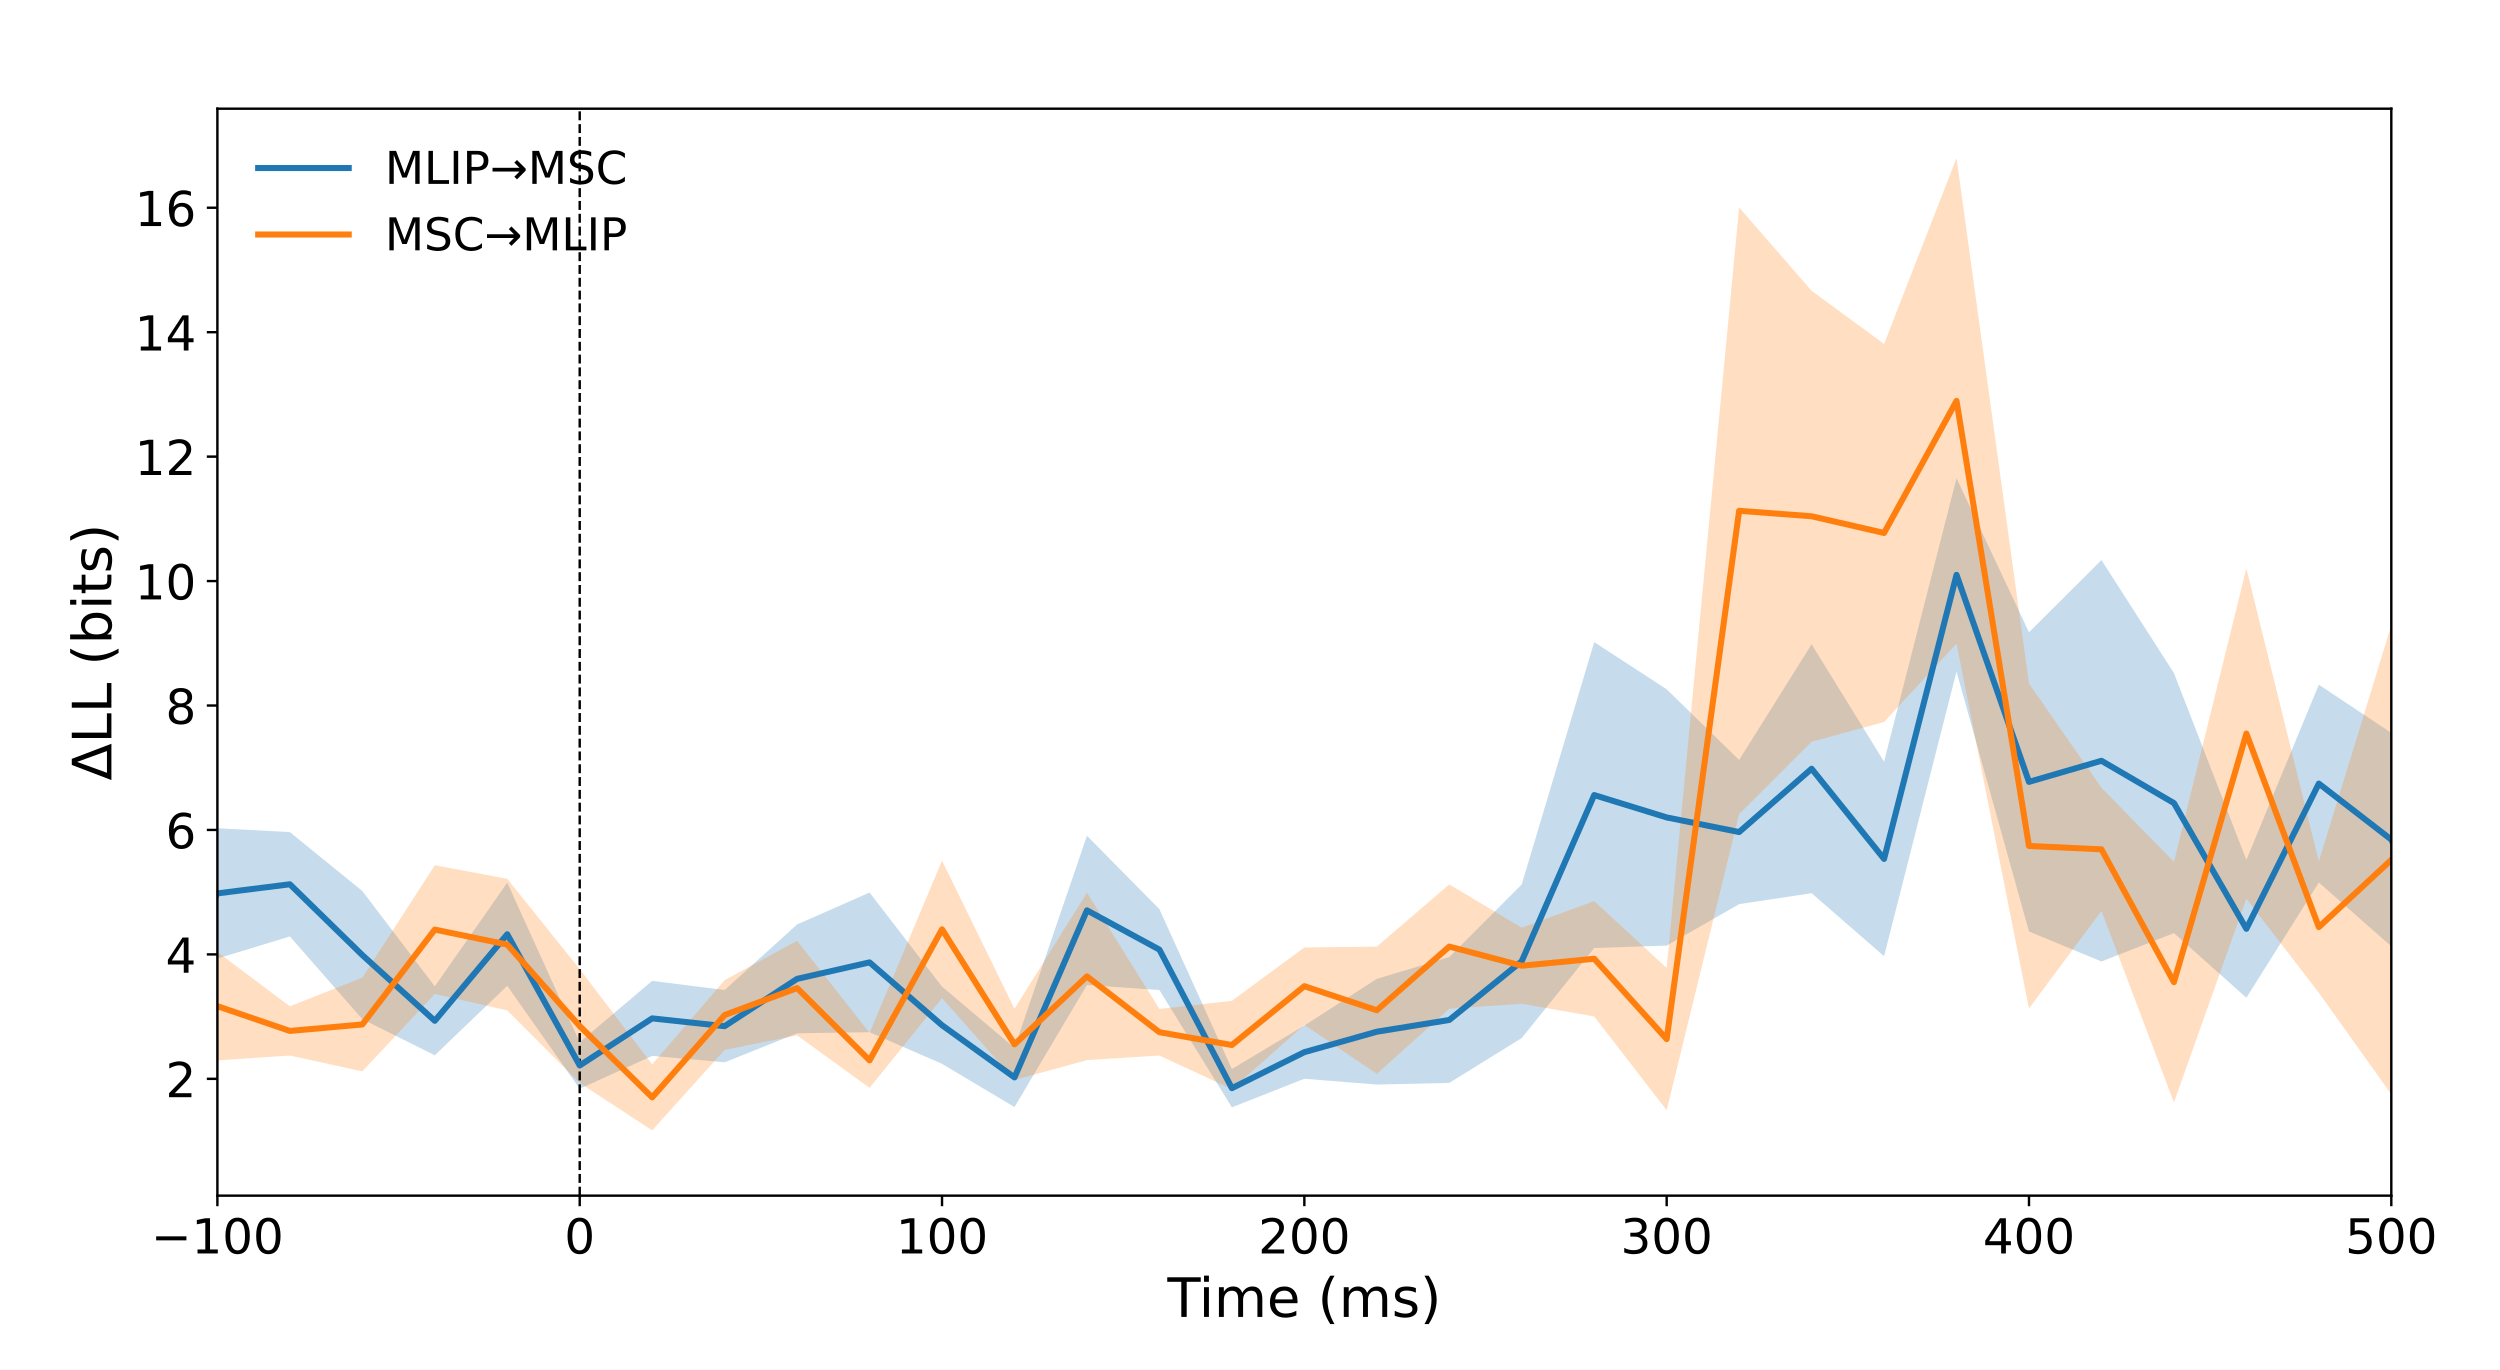
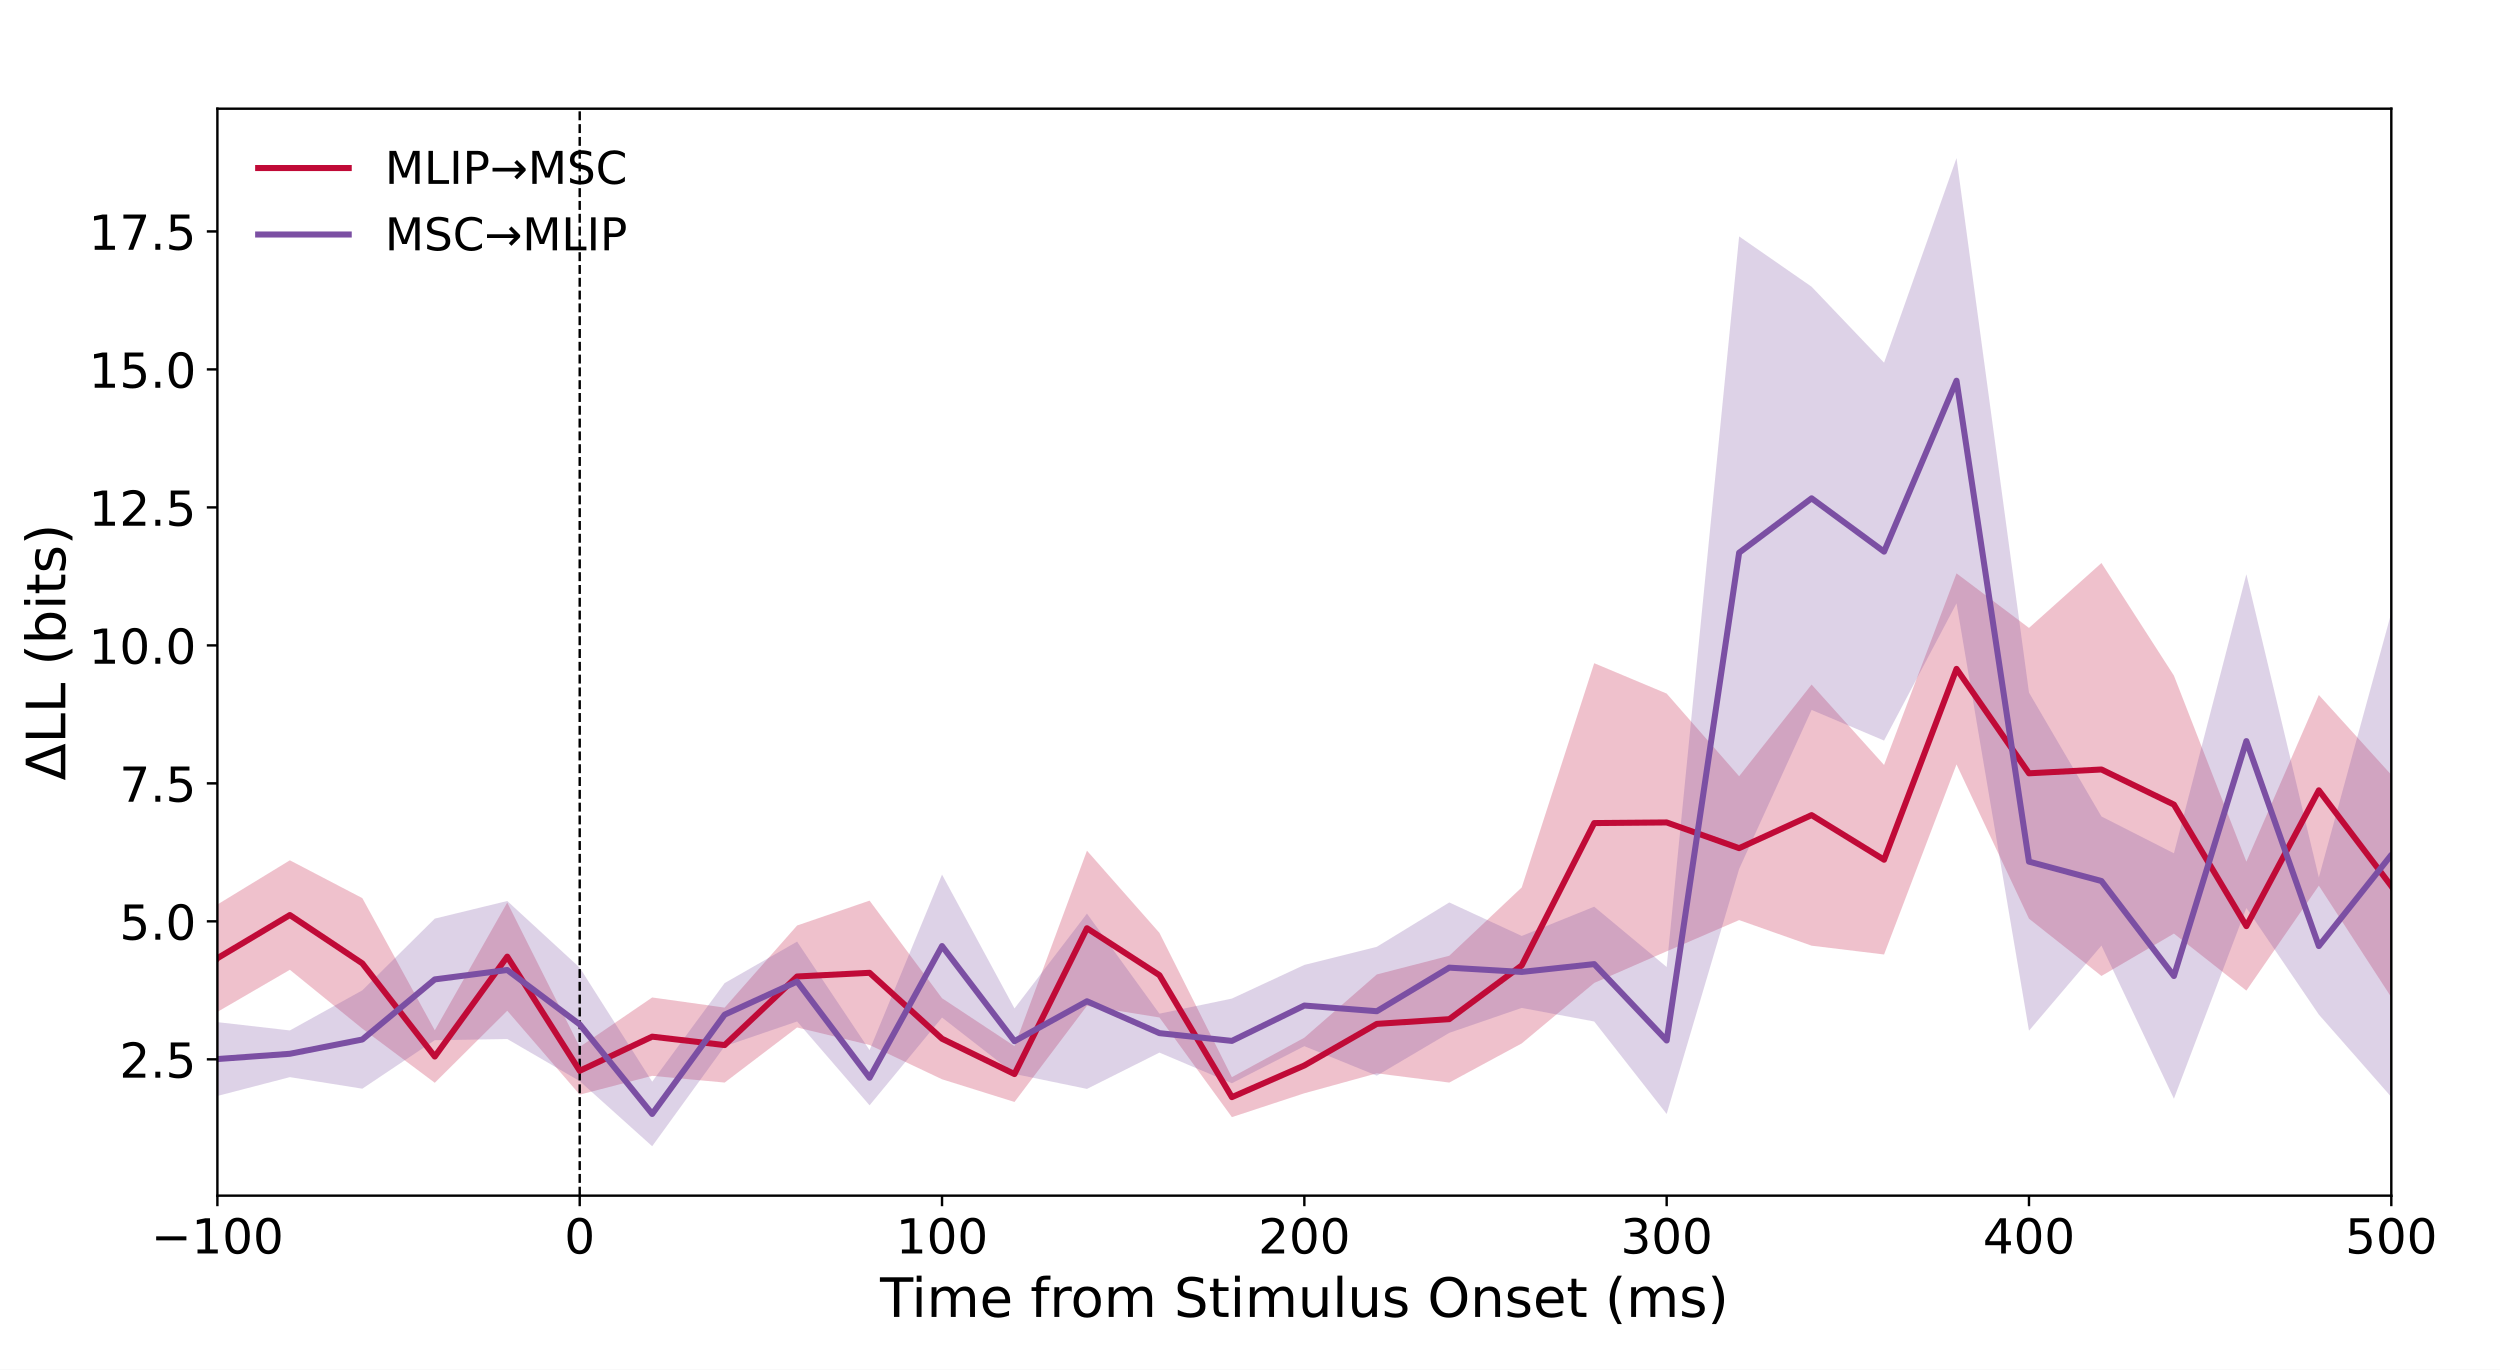
<svg xmlns="http://www.w3.org/2000/svg" xmlns:xlink="http://www.w3.org/1999/xlink" width="828pt" height="453.6pt" viewBox="0 0 828 453.6" version="1.1">
  <defs>
    <style type="text/css">*{stroke-linejoin: round; stroke-linecap: butt}</style>
  </defs>
  <g id="figure_1">
    <g id="patch_1">
      <path d="M 0 453.6  L 828 453.6  L 828 0  L 0 0  z " style="fill: #ffffff" />
    </g>
    <g id="axes_1">
      <g id="patch_2">
        <path d="M 72 396  L 792 396  L 792 36  L 72 36  z " style="fill: #ffffff" />
      </g>
      <g id="PolyCollection_1">
-         <path d="M -0 338.753  L -0 364.871  L 24 336.899  L 48 357.85  L 72 317.465  L 96 310.15  L 120 337.535  L 144 349.515  L 168 326.507  L 192 360.598  L 216 349.714  L 240 351.837  L 264 342.221  L 288 341.876  L 312 352.35  L 336 366.663  L 360 326.225  L 384 327.921  L 408 366.753  L 432 357.284  L 456 359.21  L 480 358.66  L 504 343.79  L 528 313.976  L 552 313.179  L 576 299.45  L 600 295.826  L 624 316.691  L 648 222.421  L 672 308.51  L 696 318.442  L 720 309.039  L 744 330.455  L 768 292.286  L 792 313.425  L 816 349.705  L 840 328.029  L 864 341.878  L 888 341.437  L 912 330.828  L 936 342.07  L 960 343.185  L 984 348.05  L 1008 340.069  L 1032 313.315  L 1056 349.254  L 1080 329.106  L 1104 338.322  L 1128 334.987  L 1128 255.754  L 1128 255.754  L 1104 316.465  L 1080 292.379  L 1056 329.131  L 1032 246.779  L 1008 280.798  L 984 284.413  L 960 322.154  L 936 307.933  L 912 246.724  L 888 305.975  L 864 293.681  L 840 284.454  L 816 304.734  L 792 242.732  L 768 226.771  L 744 284.789  L 720 222.906  L 696 185.49  L 672 209.403  L 648 158.36  L 624 252.256  L 600 213.385  L 576 251.7  L 552 228.289  L 528 212.677  L 504 292.921  L 480 316.979  L 456 324.196  L 432 339.663  L 408 354.054  L 384 301.126  L 360 276.792  L 336 347.021  L 312 326.773  L 288 295.609  L 264 306.171  L 240 327.905  L 216 324.858  L 192 345.184  L 168 292.335  L 144 326.678  L 120 295.095  L 96 275.596  L 72 274.313  L 48 321.397  L 24 302.042  L -0 338.753  z " clip-path="url(#p267eab03b2)" style="fill: #1f77b4; fill-opacity: 0.25" />
+         <path d="M -0 345.677  L -0 371.74  L 24 349.843  L 48 366.934  L 72 335.143  L 96 321.193  L 120 340.679  L 144 358.616  L 168 334.757  L 192 362.553  L 216 356.318  L 240 358.548  L 264 340.298  L 288 346.1  L 312 357.455  L 336 364.973  L 360 333.125  L 384 336.988  L 408 369.994  L 432 362.09  L 456 355.49  L 480 358.548  L 504 345.576  L 528 325.55  L 552 315.069  L 576 304.733  L 600 313.212  L 624 316.129  L 648 253.173  L 672 304.265  L 696 323.243  L 720 309.202  L 744 328.098  L 768 293.33  L 792 330.295  L 816 352.819  L 840 344.447  L 864 350.627  L 888 352.584  L 912 333.228  L 936 354.77  L 960 351.513  L 984 344.639  L 1008 355.341  L 1032 308.567  L 1056 357.742  L 1080 319.636  L 1104 345.508  L 1128 328.987  L 1128 252.846  L 1128 252.846  L 1104 322.612  L 1080 293.662  L 1056 341.186  L 1032 246.801  L 1008 295.326  L 984 282.269  L 960 330.514  L 936 328.378  L 912 247.473  L 888 316.993  L 864 300.049  L 840 306.439  L 816 306.427  L 792 256.628  L 768 230.18  L 744 285.374  L 720 223.764  L 696 186.467  L 672 207.972  L 648 189.898  L 624 253.359  L 600 226.72  L 576 257.092  L 552 229.715  L 528 219.653  L 504 293.913  L 480 316.54  L 456 322.731  L 432 343.677  L 408 356.749  L 384 308.951  L 360 281.747  L 336 346.482  L 312 330.614  L 288 298.287  L 264 306.524  L 240 333.719  L 216 330.36  L 192 346.734  L 168 298.925  L 144 341.234  L 120 297.46  L 96 284.93  L 72 299.578  L 48 329.945  L 24 317.559  L -0 345.677  z " clip-path="url(#p9c05cf7bef)" style="fill: #c00a37; fill-opacity: 0.25" />
      </g>
      <g id="PolyCollection_2">
-         <path d="M -0 273.271  L -0 338.125  L 24 333.634  L 48 379.636  L 72 351.189  L 96 349.598  L 120 354.825  L 144 329.19  L 168 334.639  L 192 358.678  L 216 374.376  L 240 347.722  L 264 342.907  L 288 360.303  L 312 330.56  L 336 357.692  L 360 351.108  L 384 349.581  L 408 360.745  L 432 339.452  L 456 355.668  L 480 334.096  L 504 332.452  L 528 336.647  L 552 367.713  L 576 269.617  L 600 245.671  L 624 239.116  L 648 213.203  L 672 333.989  L 696 301.685  L 720 365.123  L 744 297.655  L 768 328.804  L 792 362.444  L 816 356.053  L 840 350.029  L 864 363.245  L 888 339.852  L 912 356.794  L 936 365.584  L 960 351.38  L 984 338.236  L 1008 311.277  L 1032 333.052  L 1056 367.178  L 1080 344.295  L 1104 339.905  L 1128 365.862  L 1128 354.161  L 1128 354.161  L 1104 301.135  L 1080 315.78  L 1056 352.545  L 1032 293.575  L 1008 185.6  L 984 300.155  L 960 273.629  L 936 325.576  L 912 329.318  L 888 286.626  L 864 309.487  L 840 337.498  L 816 321.997  L 792 207.116  L 768 285.296  L 744 188.283  L 720 285.441  L 696 260.914  L 672 226.377  L 648 52.364  L 624 113.923  L 600 96.309  L 576 68.728  L 552 320.585  L 528 298.426  L 504 307.246  L 480 292.92  L 456 313.52  L 432 313.803  L 408 331.469  L 384 334.171  L 360 295.655  L 336 334.117  L 312 285.034  L 288 342.075  L 264 311.594  L 240 324.616  L 216 352.521  L 192 320.993  L 168 291.063  L 144 286.572  L 120 323.782  L 96 333.295  L 72 315.292  L 48 366.539  L 24 309.645  L -0 273.271  z " clip-path="url(#p267eab03b2)" style="fill: #ff7f0e; fill-opacity: 0.25" />
+         <path d="M -0 278.88  L -0 346.878  L 24 344.7  L 48 377.058  L 72 362.982  L 96 356.748  L 120 360.577  L 144 344.512  L 168 344.115  L 192 358.066  L 216 379.636  L 240 346.508  L 264 338.315  L 288 366.086  L 312 337.006  L 336 355.688  L 360 360.649  L 384 348.624  L 408 358.77  L 432 346.492  L 456 356.255  L 480 342.079  L 504 333.821  L 528 338.322  L 552 368.953  L 576 287.809  L 600 235.125  L 624 245.278  L 648 199.827  L 672 341.369  L 696 313.172  L 720 363.889  L 744 300.716  L 768 336.035  L 792 363.323  L 816 352.459  L 840 354.158  L 864 365.608  L 888 353.302  L 912 358.353  L 936 362.327  L 960 362.413  L 984 335.975  L 1008 327.969  L 1032 333.436  L 1056 372.31  L 1080 352.869  L 1104 337.489  L 1128 363.156  L 1128 354.372  L 1128 354.372  L 1104 301.376  L 1080 323.469  L 1056 360.757  L 1032 295.136  L 1008 196.099  L 984 300.627  L 960 280.873  L 936 323.445  L 912 330.389  L 888 298.775  L 864 309.861  L 840 341.036  L 816 320.901  L 792 202.995  L 768 290.634  L 744 190.192  L 720 282.613  L 696 270.418  L 672 229.378  L 648 52.364  L 624 120.124  L 600 94.96  L 576 78.302  L 552 320.271  L 528 300.296  L 504 309.992  L 480 298.888  L 456 313.58  L 432 319.579  L 408 330.726  L 384 335.729  L 360 302.588  L 336 333.999  L 312 289.663  L 288 347.8  L 264 311.861  L 240 325.595  L 216 358.249  L 192 320.488  L 168 298.409  L 144 304.242  L 120 328  L 96 341.28  L 72 338.531  L 48 365.137  L 24 323.551  L -0 278.88  z " clip-path="url(#p9c05cf7bef)" style="fill: #7b4fa3; fill-opacity: 0.25" />
      </g>
      <g id="matplotlib.axis_1">
        <g id="xtick_1">
          <g id="line2d_1">
            <defs>
-               <path id="mcb57ef1c3c" d="M 0 0  L 0 3.5  " style="stroke: #000000; stroke-width: 0.8" />
-             </defs>
-             <g>
-               <use xlink:href="#mcb57ef1c3c" x="72" y="396" style="stroke: #000000; stroke-width: 0.8" />
+               <path id="m2823e58853" d="M 0 0  L 0 3.5  " style="stroke: #000000; stroke-width: 0.8" />
+             </defs>
+             <g>
+               <use xlink:href="#m2823e58853" x="72" y="396" style="stroke: #000000; stroke-width: 0.8" />
            </g>
          </g>
          <g id="text_1">
            <g transform="translate(50.02625 415.1575) scale(0.16 -0.16)">
              <defs>
                <path id="DejaVuSans-2212" d="M 678 2272  L 4684 2272  L 4684 1741  L 678 1741  L 678 2272  z " transform="scale(0.015625)" />
                <path id="DejaVuSans-31" d="M 794 531  L 1825 531  L 1825 4091  L 703 3866  L 703 4441  L 1819 4666  L 2450 4666  L 2450 531  L 3481 531  L 3481 0  L 794 0  L 794 531  z " transform="scale(0.015625)" />
                <path id="DejaVuSans-30" d="M 2034 4250  Q 1547 4250 1301 3770  Q 1056 3291 1056 2328  Q 1056 1369 1301 889  Q 1547 409 2034 409  Q 2525 409 2770 889  Q 3016 1369 3016 2328  Q 3016 3291 2770 3770  Q 2525 4250 2034 4250  z M 2034 4750  Q 2819 4750 3233 4129  Q 3647 3509 3647 2328  Q 3647 1150 3233 529  Q 2819 -91 2034 -91  Q 1250 -91 836 529  Q 422 1150 422 2328  Q 422 3509 836 4129  Q 1250 4750 2034 4750  z " transform="scale(0.015625)" />
              </defs>
              <use xlink:href="#DejaVuSans-2212" />
              <use xlink:href="#DejaVuSans-31" x="83.789" />
              <use xlink:href="#DejaVuSans-30" x="147.412" />
              <use xlink:href="#DejaVuSans-30" x="211.035" />
            </g>
          </g>
        </g>
        <g id="xtick_2">
          <g id="line2d_2">
            <g>
-               <use xlink:href="#mcb57ef1c3c" x="192" y="396" style="stroke: #000000; stroke-width: 0.8" />
+               <use xlink:href="#m2823e58853" x="192" y="396" style="stroke: #000000; stroke-width: 0.8" />
            </g>
          </g>
          <g id="text_2">
            <g transform="translate(186.91 415.1575) scale(0.16 -0.16)">
              <use xlink:href="#DejaVuSans-30" />
            </g>
          </g>
        </g>
        <g id="xtick_3">
          <g id="line2d_3">
            <g>
-               <use xlink:href="#mcb57ef1c3c" x="312" y="396" style="stroke: #000000; stroke-width: 0.8" />
+               <use xlink:href="#m2823e58853" x="312" y="396" style="stroke: #000000; stroke-width: 0.8" />
            </g>
          </g>
          <g id="text_3">
            <g transform="translate(296.73 415.1575) scale(0.16 -0.16)">
              <use xlink:href="#DejaVuSans-31" />
              <use xlink:href="#DejaVuSans-30" x="63.623" />
              <use xlink:href="#DejaVuSans-30" x="127.246" />
            </g>
          </g>
        </g>
        <g id="xtick_4">
          <g id="line2d_4">
            <g>
-               <use xlink:href="#mcb57ef1c3c" x="432" y="396" style="stroke: #000000; stroke-width: 0.8" />
+               <use xlink:href="#m2823e58853" x="432" y="396" style="stroke: #000000; stroke-width: 0.8" />
            </g>
          </g>
          <g id="text_4">
            <g transform="translate(416.73 415.1575) scale(0.16 -0.16)">
              <defs>
                <path id="DejaVuSans-32" d="M 1228 531  L 3431 531  L 3431 0  L 469 0  L 469 531  Q 828 903 1448 1529  Q 2069 2156 2228 2338  Q 2531 2678 2651 2914  Q 2772 3150 2772 3378  Q 2772 3750 2511 3984  Q 2250 4219 1831 4219  Q 1534 4219 1204 4116  Q 875 4013 500 3803  L 500 4441  Q 881 4594 1212 4672  Q 1544 4750 1819 4750  Q 2544 4750 2975 4387  Q 3406 4025 3406 3419  Q 3406 3131 3298 2873  Q 3191 2616 2906 2266  Q 2828 2175 2409 1742  Q 1991 1309 1228 531  z " transform="scale(0.015625)" />
              </defs>
              <use xlink:href="#DejaVuSans-32" />
              <use xlink:href="#DejaVuSans-30" x="63.623" />
              <use xlink:href="#DejaVuSans-30" x="127.246" />
            </g>
          </g>
        </g>
        <g id="xtick_5">
          <g id="line2d_5">
            <g>
-               <use xlink:href="#mcb57ef1c3c" x="552" y="396" style="stroke: #000000; stroke-width: 0.8" />
+               <use xlink:href="#m2823e58853" x="552" y="396" style="stroke: #000000; stroke-width: 0.8" />
            </g>
          </g>
          <g id="text_5">
            <g transform="translate(536.73 415.1575) scale(0.16 -0.16)">
              <defs>
                <path id="DejaVuSans-33" d="M 2597 2516  Q 3050 2419 3304 2112  Q 3559 1806 3559 1356  Q 3559 666 3084 287  Q 2609 -91 1734 -91  Q 1441 -91 1130 -33  Q 819 25 488 141  L 488 750  Q 750 597 1062 519  Q 1375 441 1716 441  Q 2309 441 2620 675  Q 2931 909 2931 1356  Q 2931 1769 2642 2001  Q 2353 2234 1838 2234  L 1294 2234  L 1294 2753  L 1863 2753  Q 2328 2753 2575 2939  Q 2822 3125 2822 3475  Q 2822 3834 2567 4026  Q 2313 4219 1838 4219  Q 1578 4219 1281 4162  Q 984 4106 628 3988  L 628 4550  Q 988 4650 1302 4700  Q 1616 4750 1894 4750  Q 2613 4750 3031 4423  Q 3450 4097 3450 3541  Q 3450 3153 3228 2886  Q 3006 2619 2597 2516  z " transform="scale(0.015625)" />
              </defs>
              <use xlink:href="#DejaVuSans-33" />
              <use xlink:href="#DejaVuSans-30" x="63.623" />
              <use xlink:href="#DejaVuSans-30" x="127.246" />
            </g>
          </g>
        </g>
        <g id="xtick_6">
          <g id="line2d_6">
            <g>
-               <use xlink:href="#mcb57ef1c3c" x="672" y="396" style="stroke: #000000; stroke-width: 0.8" />
+               <use xlink:href="#m2823e58853" x="672" y="396" style="stroke: #000000; stroke-width: 0.8" />
            </g>
          </g>
          <g id="text_6">
            <g transform="translate(656.73 415.1575) scale(0.16 -0.16)">
              <defs>
                <path id="DejaVuSans-34" d="M 2419 4116  L 825 1625  L 2419 1625  L 2419 4116  z M 2253 4666  L 3047 4666  L 3047 1625  L 3713 1625  L 3713 1100  L 3047 1100  L 3047 0  L 2419 0  L 2419 1100  L 313 1100  L 313 1709  L 2253 4666  z " transform="scale(0.015625)" />
              </defs>
              <use xlink:href="#DejaVuSans-34" />
              <use xlink:href="#DejaVuSans-30" x="63.623" />
              <use xlink:href="#DejaVuSans-30" x="127.246" />
            </g>
          </g>
        </g>
        <g id="xtick_7">
          <g id="line2d_7">
            <g>
-               <use xlink:href="#mcb57ef1c3c" x="792" y="396" style="stroke: #000000; stroke-width: 0.8" />
+               <use xlink:href="#m2823e58853" x="792" y="396" style="stroke: #000000; stroke-width: 0.8" />
            </g>
          </g>
          <g id="text_7">
            <g transform="translate(776.73 415.1575) scale(0.16 -0.16)">
              <defs>
                <path id="DejaVuSans-35" d="M 691 4666  L 3169 4666  L 3169 4134  L 1269 4134  L 1269 2991  Q 1406 3038 1543 3061  Q 1681 3084 1819 3084  Q 2600 3084 3056 2656  Q 3513 2228 3513 1497  Q 3513 744 3044 326  Q 2575 -91 1722 -91  Q 1428 -91 1123 -41  Q 819 9 494 109  L 494 744  Q 775 591 1075 516  Q 1375 441 1709 441  Q 2250 441 2565 725  Q 2881 1009 2881 1497  Q 2881 1984 2565 2268  Q 2250 2553 1709 2553  Q 1456 2553 1204 2497  Q 953 2441 691 2322  L 691 4666  z " transform="scale(0.015625)" />
              </defs>
              <use xlink:href="#DejaVuSans-35" />
              <use xlink:href="#DejaVuSans-30" x="63.623" />
              <use xlink:href="#DejaVuSans-30" x="127.246" />
            </g>
          </g>
        </g>
        <g id="text_8">
-           <g transform="translate(386.6414 436.1622) scale(0.18 -0.18)">
+           <g transform="translate(291.4734 436.1622) scale(0.18 -0.18)">
            <defs>
              <path id="DejaVuSans-54" d="M -19 4666  L 3928 4666  L 3928 4134  L 2272 4134  L 2272 0  L 1638 0  L 1638 4134  L -19 4134  L -19 4666  z " transform="scale(0.015625)" />
              <path id="DejaVuSans-69" d="M 603 3500  L 1178 3500  L 1178 0  L 603 0  L 603 3500  z M 603 4863  L 1178 4863  L 1178 4134  L 603 4134  L 603 4863  z " transform="scale(0.015625)" />
              <path id="DejaVuSans-6d" d="M 3328 2828  Q 3544 3216 3844 3400  Q 4144 3584 4550 3584  Q 5097 3584 5394 3201  Q 5691 2819 5691 2113  L 5691 0  L 5113 0  L 5113 2094  Q 5113 2597 4934 2840  Q 4756 3084 4391 3084  Q 3944 3084 3684 2787  Q 3425 2491 3425 1978  L 3425 0  L 2847 0  L 2847 2094  Q 2847 2600 2669 2842  Q 2491 3084 2119 3084  Q 1678 3084 1418 2786  Q 1159 2488 1159 1978  L 1159 0  L 581 0  L 581 3500  L 1159 3500  L 1159 2956  Q 1356 3278 1631 3431  Q 1906 3584 2284 3584  Q 2666 3584 2933 3390  Q 3200 3197 3328 2828  z " transform="scale(0.015625)" />
              <path id="DejaVuSans-65" d="M 3597 1894  L 3597 1613  L 953 1613  Q 991 1019 1311 708  Q 1631 397 2203 397  Q 2534 397 2845 478  Q 3156 559 3463 722  L 3463 178  Q 3153 47 2828 -22  Q 2503 -91 2169 -91  Q 1331 -91 842 396  Q 353 884 353 1716  Q 353 2575 817 3079  Q 1281 3584 2069 3584  Q 2775 3584 3186 3129  Q 3597 2675 3597 1894  z M 3022 2063  Q 3016 2534 2758 2815  Q 2500 3097 2075 3097  Q 1594 3097 1305 2825  Q 1016 2553 972 2059  L 3022 2063  z " transform="scale(0.015625)" />
              <path id="DejaVuSans-20" transform="scale(0.015625)" />
+               <path id="DejaVuSans-66" d="M 2375 4863  L 2375 4384  L 1825 4384  Q 1516 4384 1395 4259  Q 1275 4134 1275 3809  L 1275 3500  L 2222 3500  L 2222 3053  L 1275 3053  L 1275 0  L 697 0  L 697 3053  L 147 3053  L 147 3500  L 697 3500  L 697 3744  Q 697 4328 969 4595  Q 1241 4863 1831 4863  L 2375 4863  z " transform="scale(0.015625)" />
+               <path id="DejaVuSans-72" d="M 2631 2963  Q 2534 3019 2420 3045  Q 2306 3072 2169 3072  Q 1681 3072 1420 2755  Q 1159 2438 1159 1844  L 1159 0  L 581 0  L 581 3500  L 1159 3500  L 1159 2956  Q 1341 3275 1631 3429  Q 1922 3584 2338 3584  Q 2397 3584 2469 3576  Q 2541 3569 2628 3553  L 2631 2963  z " transform="scale(0.015625)" />
+               <path id="DejaVuSans-6f" d="M 1959 3097  Q 1497 3097 1228 2736  Q 959 2375 959 1747  Q 959 1119 1226 758  Q 1494 397 1959 397  Q 2419 397 2687 759  Q 2956 1122 2956 1747  Q 2956 2369 2687 2733  Q 2419 3097 1959 3097  z M 1959 3584  Q 2709 3584 3137 3096  Q 3566 2609 3566 1747  Q 3566 888 3137 398  Q 2709 -91 1959 -91  Q 1206 -91 779 398  Q 353 888 353 1747  Q 353 2609 779 3096  Q 1206 3584 1959 3584  z " transform="scale(0.015625)" />
+               <path id="DejaVuSans-53" d="M 3425 4513  L 3425 3897  Q 3066 4069 2747 4153  Q 2428 4238 2131 4238  Q 1616 4238 1336 4038  Q 1056 3838 1056 3469  Q 1056 3159 1242 3001  Q 1428 2844 1947 2747  L 2328 2669  Q 3034 2534 3370 2195  Q 3706 1856 3706 1288  Q 3706 609 3251 259  Q 2797 -91 1919 -91  Q 1588 -91 1214 -16  Q 841 59 441 206  L 441 856  Q 825 641 1194 531  Q 1563 422 1919 422  Q 2459 422 2753 634  Q 3047 847 3047 1241  Q 3047 1584 2836 1778  Q 2625 1972 2144 2069  L 1759 2144  Q 1053 2284 737 2584  Q 422 2884 422 3419  Q 422 4038 858 4394  Q 1294 4750 2059 4750  Q 2388 4750 2728 4690  Q 3069 4631 3425 4513  z " transform="scale(0.015625)" />
+               <path id="DejaVuSans-74" d="M 1172 4494  L 1172 3500  L 2356 3500  L 2356 3053  L 1172 3053  L 1172 1153  Q 1172 725 1289 603  Q 1406 481 1766 481  L 2356 481  L 2356 0  L 1766 0  Q 1100 0 847 248  Q 594 497 594 1153  L 594 3053  L 172 3053  L 172 3500  L 594 3500  L 594 4494  L 1172 4494  z " transform="scale(0.015625)" />
+               <path id="DejaVuSans-75" d="M 544 1381  L 544 3500  L 1119 3500  L 1119 1403  Q 1119 906 1312 657  Q 1506 409 1894 409  Q 2359 409 2629 706  Q 2900 1003 2900 1516  L 2900 3500  L 3475 3500  L 3475 0  L 2900 0  L 2900 538  Q 2691 219 2414 64  Q 2138 -91 1772 -91  Q 1169 -91 856 284  Q 544 659 544 1381  z M 1991 3584  L 1991 3584  z " transform="scale(0.015625)" />
+               <path id="DejaVuSans-6c" d="M 603 4863  L 1178 4863  L 1178 0  L 603 0  L 603 4863  z " transform="scale(0.015625)" />
+               <path id="DejaVuSans-73" d="M 2834 3397  L 2834 2853  Q 2591 2978 2328 3040  Q 2066 3103 1784 3103  Q 1356 3103 1142 2972  Q 928 2841 928 2578  Q 928 2378 1081 2264  Q 1234 2150 1697 2047  L 1894 2003  Q 2506 1872 2764 1633  Q 3022 1394 3022 966  Q 3022 478 2636 193  Q 2250 -91 1575 -91  Q 1294 -91 989 -36  Q 684 19 347 128  L 347 722  Q 666 556 975 473  Q 1284 391 1588 391  Q 1994 391 2212 530  Q 2431 669 2431 922  Q 2431 1156 2273 1281  Q 2116 1406 1581 1522  L 1381 1569  Q 847 1681 609 1914  Q 372 2147 372 2553  Q 372 3047 722 3315  Q 1072 3584 1716 3584  Q 2034 3584 2315 3537  Q 2597 3491 2834 3397  z " transform="scale(0.015625)" />
+               <path id="DejaVuSans-4f" d="M 2522 4238  Q 1834 4238 1429 3725  Q 1025 3213 1025 2328  Q 1025 1447 1429 934  Q 1834 422 2522 422  Q 3209 422 3611 934  Q 4013 1447 4013 2328  Q 4013 3213 3611 3725  Q 3209 4238 2522 4238  z M 2522 4750  Q 3503 4750 4090 4092  Q 4678 3434 4678 2328  Q 4678 1225 4090 567  Q 3503 -91 2522 -91  Q 1538 -91 948 565  Q 359 1222 359 2328  Q 359 3434 948 4092  Q 1538 4750 2522 4750  z " transform="scale(0.015625)" />
+               <path id="DejaVuSans-6e" d="M 3513 2113  L 3513 0  L 2938 0  L 2938 2094  Q 2938 2591 2744 2837  Q 2550 3084 2163 3084  Q 1697 3084 1428 2787  Q 1159 2491 1159 1978  L 1159 0  L 581 0  L 581 3500  L 1159 3500  L 1159 2956  Q 1366 3272 1645 3428  Q 1925 3584 2291 3584  Q 2894 3584 3203 3211  Q 3513 2838 3513 2113  z " transform="scale(0.015625)" />
              <path id="DejaVuSans-28" d="M 1984 4856  Q 1566 4138 1362 3434  Q 1159 2731 1159 2009  Q 1159 1288 1364 580  Q 1569 -128 1984 -844  L 1484 -844  Q 1016 -109 783 600  Q 550 1309 550 2009  Q 550 2706 781 3412  Q 1013 4119 1484 4856  L 1984 4856  z " transform="scale(0.015625)" />
-               <path id="DejaVuSans-73" d="M 2834 3397  L 2834 2853  Q 2591 2978 2328 3040  Q 2066 3103 1784 3103  Q 1356 3103 1142 2972  Q 928 2841 928 2578  Q 928 2378 1081 2264  Q 1234 2150 1697 2047  L 1894 2003  Q 2506 1872 2764 1633  Q 3022 1394 3022 966  Q 3022 478 2636 193  Q 2250 -91 1575 -91  Q 1294 -91 989 -36  Q 684 19 347 128  L 347 722  Q 666 556 975 473  Q 1284 391 1588 391  Q 1994 391 2212 530  Q 2431 669 2431 922  Q 2431 1156 2273 1281  Q 2116 1406 1581 1522  L 1381 1569  Q 847 1681 609 1914  Q 372 2147 372 2553  Q 372 3047 722 3315  Q 1072 3584 1716 3584  Q 2034 3584 2315 3537  Q 2597 3491 2834 3397  z " transform="scale(0.015625)" />
              <path id="DejaVuSans-29" d="M 513 4856  L 1013 4856  Q 1481 4119 1714 3412  Q 1947 2706 1947 2009  Q 1947 1309 1714 600  Q 1481 -109 1013 -844  L 513 -844  Q 928 -128 1133 580  Q 1338 1288 1338 2009  Q 1338 2731 1133 3434  Q 928 4138 513 4856  z " transform="scale(0.015625)" />
            </defs>
            <use xlink:href="#DejaVuSans-54" />
            <use xlink:href="#DejaVuSans-69" x="57.959" />
            <use xlink:href="#DejaVuSans-6d" x="85.742" />
            <use xlink:href="#DejaVuSans-65" x="183.154" />
            <use xlink:href="#DejaVuSans-20" x="244.678" />
-             <use xlink:href="#DejaVuSans-28" x="276.465" />
-             <use xlink:href="#DejaVuSans-6d" x="315.479" />
-             <use xlink:href="#DejaVuSans-73" x="412.891" />
-             <use xlink:href="#DejaVuSans-29" x="464.99" />
+             <use xlink:href="#DejaVuSans-66" x="276.465" />
+             <use xlink:href="#DejaVuSans-72" x="311.67" />
+             <use xlink:href="#DejaVuSans-6f" x="350.533" />
+             <use xlink:href="#DejaVuSans-6d" x="411.715" />
+             <use xlink:href="#DejaVuSans-20" x="509.127" />
+             <use xlink:href="#DejaVuSans-53" x="540.914" />
+             <use xlink:href="#DejaVuSans-74" x="604.391" />
+             <use xlink:href="#DejaVuSans-69" x="643.6" />
+             <use xlink:href="#DejaVuSans-6d" x="671.383" />
+             <use xlink:href="#DejaVuSans-75" x="768.795" />
+             <use xlink:href="#DejaVuSans-6c" x="832.174" />
+             <use xlink:href="#DejaVuSans-75" x="859.957" />
+             <use xlink:href="#DejaVuSans-73" x="923.336" />
+             <use xlink:href="#DejaVuSans-20" x="975.436" />
+             <use xlink:href="#DejaVuSans-4f" x="1007.223" />
+             <use xlink:href="#DejaVuSans-6e" x="1085.934" />
+             <use xlink:href="#DejaVuSans-73" x="1149.312" />
+             <use xlink:href="#DejaVuSans-65" x="1201.412" />
+             <use xlink:href="#DejaVuSans-74" x="1262.936" />
+             <use xlink:href="#DejaVuSans-20" x="1302.145" />
+             <use xlink:href="#DejaVuSans-28" x="1333.932" />
+             <use xlink:href="#DejaVuSans-6d" x="1372.945" />
+             <use xlink:href="#DejaVuSans-73" x="1470.357" />
+             <use xlink:href="#DejaVuSans-29" x="1522.457" />
          </g>
        </g>
      </g>
      <g id="matplotlib.axis_2">
        <g id="ytick_1">
          <g id="line2d_8">
            <defs>
-               <path id="m050c90f9b3" d="M 0 0  L -3.5 0  " style="stroke: #000000; stroke-width: 0.8" />
-             </defs>
-             <g>
-               <use xlink:href="#m050c90f9b3" x="72" y="357.309" style="stroke: #000000; stroke-width: 0.8" />
+               <path id="md696906862" d="M 0 0  L -3.5 0  " style="stroke: #000000; stroke-width: 0.8" />
+             </defs>
+             <g>
+               <use xlink:href="#md696906862" x="72" y="350.853" style="stroke: #000000; stroke-width: 0.8" />
            </g>
          </g>
          <g id="text_9">
-             <g transform="translate(54.82 363.3877) scale(0.16 -0.16)">
+             <g transform="translate(39.555 356.9318) scale(0.16 -0.16)">
+               <defs>
+                 <path id="DejaVuSans-2e" d="M 684 794  L 1344 794  L 1344 0  L 684 0  L 684 794  z " transform="scale(0.015625)" />
+               </defs>
              <use xlink:href="#DejaVuSans-32" />
+               <use xlink:href="#DejaVuSans-2e" x="63.623" />
+               <use xlink:href="#DejaVuSans-35" x="95.41" />
            </g>
          </g>
        </g>
        <g id="ytick_2">
          <g id="line2d_9">
            <g>
-               <use xlink:href="#m050c90f9b3" x="72" y="316.094" style="stroke: #000000; stroke-width: 0.8" />
+               <use xlink:href="#md696906862" x="72" y="305.152" style="stroke: #000000; stroke-width: 0.8" />
            </g>
          </g>
          <g id="text_10">
-             <g transform="translate(54.82 322.1728) scale(0.16 -0.16)">
-               <use xlink:href="#DejaVuSans-34" />
+             <g transform="translate(39.555 311.2311) scale(0.16 -0.16)">
+               <use xlink:href="#DejaVuSans-35" />
+               <use xlink:href="#DejaVuSans-2e" x="63.623" />
+               <use xlink:href="#DejaVuSans-30" x="95.41" />
            </g>
          </g>
        </g>
        <g id="ytick_3">
          <g id="line2d_10">
            <g>
-               <use xlink:href="#m050c90f9b3" x="72" y="274.879" style="stroke: #000000; stroke-width: 0.8" />
+               <use xlink:href="#md696906862" x="72" y="259.452" style="stroke: #000000; stroke-width: 0.8" />
            </g>
          </g>
          <g id="text_11">
-             <g transform="translate(54.82 280.958) scale(0.16 -0.16)">
-               <defs>
-                 <path id="DejaVuSans-36" d="M 2113 2584  Q 1688 2584 1439 2293  Q 1191 2003 1191 1497  Q 1191 994 1439 701  Q 1688 409 2113 409  Q 2538 409 2786 701  Q 3034 994 3034 1497  Q 3034 2003 2786 2293  Q 2538 2584 2113 2584  z M 3366 4563  L 3366 3988  Q 3128 4100 2886 4159  Q 2644 4219 2406 4219  Q 1781 4219 1451 3797  Q 1122 3375 1075 2522  Q 1259 2794 1537 2939  Q 1816 3084 2150 3084  Q 2853 3084 3261 2657  Q 3669 2231 3669 1497  Q 3669 778 3244 343  Q 2819 -91 2113 -91  Q 1303 -91 875 529  Q 447 1150 447 2328  Q 447 3434 972 4092  Q 1497 4750 2381 4750  Q 2619 4750 2861 4703  Q 3103 4656 3366 4563  z " transform="scale(0.015625)" />
-               </defs>
-               <use xlink:href="#DejaVuSans-36" />
+             <g transform="translate(39.555 265.5305) scale(0.16 -0.16)">
+               <defs>
+                 <path id="DejaVuSans-37" d="M 525 4666  L 3525 4666  L 3525 4397  L 1831 0  L 1172 0  L 2766 4134  L 525 4134  L 525 4666  z " transform="scale(0.015625)" />
+               </defs>
+               <use xlink:href="#DejaVuSans-37" />
+               <use xlink:href="#DejaVuSans-2e" x="63.623" />
+               <use xlink:href="#DejaVuSans-35" x="95.41" />
            </g>
          </g>
        </g>
        <g id="ytick_4">
          <g id="line2d_11">
            <g>
-               <use xlink:href="#m050c90f9b3" x="72" y="233.664" style="stroke: #000000; stroke-width: 0.8" />
+               <use xlink:href="#md696906862" x="72" y="213.751" style="stroke: #000000; stroke-width: 0.8" />
            </g>
          </g>
          <g id="text_12">
-             <g transform="translate(54.82 239.7432) scale(0.16 -0.16)">
-               <defs>
-                 <path id="DejaVuSans-38" d="M 2034 2216  Q 1584 2216 1326 1975  Q 1069 1734 1069 1313  Q 1069 891 1326 650  Q 1584 409 2034 409  Q 2484 409 2743 651  Q 3003 894 3003 1313  Q 3003 1734 2745 1975  Q 2488 2216 2034 2216  z M 1403 2484  Q 997 2584 770 2862  Q 544 3141 544 3541  Q 544 4100 942 4425  Q 1341 4750 2034 4750  Q 2731 4750 3128 4425  Q 3525 4100 3525 3541  Q 3525 3141 3298 2862  Q 3072 2584 2669 2484  Q 3125 2378 3379 2068  Q 3634 1759 3634 1313  Q 3634 634 3220 271  Q 2806 -91 2034 -91  Q 1263 -91 848 271  Q 434 634 434 1313  Q 434 1759 690 2068  Q 947 2378 1403 2484  z M 1172 3481  Q 1172 3119 1398 2916  Q 1625 2713 2034 2713  Q 2441 2713 2670 2916  Q 2900 3119 2900 3481  Q 2900 3844 2670 4047  Q 2441 4250 2034 4250  Q 1625 4250 1398 4047  Q 1172 3844 1172 3481  z " transform="scale(0.015625)" />
-               </defs>
-               <use xlink:href="#DejaVuSans-38" />
+             <g transform="translate(29.375 219.8299) scale(0.16 -0.16)">
+               <use xlink:href="#DejaVuSans-31" />
+               <use xlink:href="#DejaVuSans-30" x="63.623" />
+               <use xlink:href="#DejaVuSans-2e" x="127.246" />
+               <use xlink:href="#DejaVuSans-30" x="159.033" />
            </g>
          </g>
        </g>
        <g id="ytick_5">
          <g id="line2d_12">
            <g>
-               <use xlink:href="#m050c90f9b3" x="72" y="192.45" style="stroke: #000000; stroke-width: 0.8" />
+               <use xlink:href="#md696906862" x="72" y="168.051" style="stroke: #000000; stroke-width: 0.8" />
            </g>
          </g>
          <g id="text_13">
-             <g transform="translate(44.64 198.5284) scale(0.16 -0.16)">
-               <use xlink:href="#DejaVuSans-31" />
-               <use xlink:href="#DejaVuSans-30" x="63.623" />
+             <g transform="translate(29.375 174.1293) scale(0.16 -0.16)">
+               <use xlink:href="#DejaVuSans-31" />
+               <use xlink:href="#DejaVuSans-32" x="63.623" />
+               <use xlink:href="#DejaVuSans-2e" x="127.246" />
+               <use xlink:href="#DejaVuSans-35" x="159.033" />
            </g>
          </g>
        </g>
        <g id="ytick_6">
          <g id="line2d_13">
            <g>
-               <use xlink:href="#m050c90f9b3" x="72" y="151.235" style="stroke: #000000; stroke-width: 0.8" />
+               <use xlink:href="#md696906862" x="72" y="122.35" style="stroke: #000000; stroke-width: 0.8" />
            </g>
          </g>
          <g id="text_14">
-             <g transform="translate(44.64 157.3136) scale(0.16 -0.16)">
-               <use xlink:href="#DejaVuSans-31" />
-               <use xlink:href="#DejaVuSans-32" x="63.623" />
+             <g transform="translate(29.375 128.4286) scale(0.16 -0.16)">
+               <use xlink:href="#DejaVuSans-31" />
+               <use xlink:href="#DejaVuSans-35" x="63.623" />
+               <use xlink:href="#DejaVuSans-2e" x="127.246" />
+               <use xlink:href="#DejaVuSans-30" x="159.033" />
            </g>
          </g>
        </g>
        <g id="ytick_7">
          <g id="line2d_14">
            <g>
-               <use xlink:href="#m050c90f9b3" x="72" y="110.02" style="stroke: #000000; stroke-width: 0.8" />
+               <use xlink:href="#md696906862" x="72" y="76.649" style="stroke: #000000; stroke-width: 0.8" />
            </g>
          </g>
          <g id="text_15">
-             <g transform="translate(44.64 116.0987) scale(0.16 -0.16)">
-               <use xlink:href="#DejaVuSans-31" />
-               <use xlink:href="#DejaVuSans-34" x="63.623" />
-             </g>
-           </g>
-         </g>
-         <g id="ytick_8">
-           <g id="line2d_15">
-             <g>
-               <use xlink:href="#m050c90f9b3" x="72" y="68.805" style="stroke: #000000; stroke-width: 0.8" />
-             </g>
-           </g>
-           <g id="text_16">
-             <g transform="translate(44.64 74.88393) scale(0.16 -0.16)">
-               <use xlink:href="#DejaVuSans-31" />
-               <use xlink:href="#DejaVuSans-36" x="63.623" />
-             </g>
-           </g>
-         </g>
-         <g id="text_17">
-           <g transform="translate(36.89656 258.4997) rotate(-90) scale(0.18 -0.18)">
+             <g transform="translate(29.375 82.72801) scale(0.16 -0.16)">
+               <use xlink:href="#DejaVuSans-31" />
+               <use xlink:href="#DejaVuSans-37" x="63.623" />
+               <use xlink:href="#DejaVuSans-2e" x="127.246" />
+               <use xlink:href="#DejaVuSans-35" x="159.033" />
+             </g>
+           </g>
+         </g>
+         <g id="text_16">
+           <g transform="translate(21.63156 258.4997) rotate(-90) scale(0.18 -0.18)">
            <defs>
              <path id="DejaVuSans-394" d="M 2188 4044  L 906 525  L 3472 525  L 2188 4044  z M 50 0  L 1831 4666  L 2547 4666  L 4325 0  L 50 0  z " transform="scale(0.015625)" />
              <path id="DejaVuSans-4c" d="M 628 4666  L 1259 4666  L 1259 531  L 3531 531  L 3531 0  L 628 0  L 628 4666  z " transform="scale(0.015625)" />
              <path id="DejaVuSans-62" d="M 3116 1747  Q 3116 2381 2855 2742  Q 2594 3103 2138 3103  Q 1681 3103 1420 2742  Q 1159 2381 1159 1747  Q 1159 1113 1420 752  Q 1681 391 2138 391  Q 2594 391 2855 752  Q 3116 1113 3116 1747  z M 1159 2969  Q 1341 3281 1617 3432  Q 1894 3584 2278 3584  Q 2916 3584 3314 3078  Q 3713 2572 3713 1747  Q 3713 922 3314 415  Q 2916 -91 2278 -91  Q 1894 -91 1617 61  Q 1341 213 1159 525  L 1159 0  L 581 0  L 581 4863  L 1159 4863  L 1159 2969  z " transform="scale(0.015625)" />
-               <path id="DejaVuSans-74" d="M 1172 4494  L 1172 3500  L 2356 3500  L 2356 3053  L 1172 3053  L 1172 1153  Q 1172 725 1289 603  Q 1406 481 1766 481  L 2356 481  L 2356 0  L 1766 0  Q 1100 0 847 248  Q 594 497 594 1153  L 594 3053  L 172 3053  L 172 3500  L 594 3500  L 594 4494  L 1172 4494  z " transform="scale(0.015625)" />
            </defs>
            <use xlink:href="#DejaVuSans-394" />
            <use xlink:href="#DejaVuSans-4c" x="68.408" />
            <use xlink:href="#DejaVuSans-4c" x="124.121" />
            <use xlink:href="#DejaVuSans-20" x="179.834" />
            <use xlink:href="#DejaVuSans-28" x="211.621" />
            <use xlink:href="#DejaVuSans-62" x="250.635" />
            <use xlink:href="#DejaVuSans-69" x="314.111" />
            <use xlink:href="#DejaVuSans-74" x="341.895" />
            <use xlink:href="#DejaVuSans-73" x="381.104" />
            <use xlink:href="#DejaVuSans-29" x="433.203" />
          </g>
        </g>
      </g>
+       <g id="line2d_15">
+         <path d="M 192 396  L 192 36  " clip-path="url(#p9c05cf7bef)" style="fill: none; stroke-dasharray: 2.96,1.28; stroke-dashoffset: 0; stroke: #000000; stroke-width: 0.8" />
+       </g>
      <g id="line2d_16">
-         <path d="M 192 396  L 192 36  " clip-path="url(#p267eab03b2)" style="fill: none; stroke-dasharray: 2.96,1.28; stroke-dashoffset: 0; stroke: #000000; stroke-width: 0.8" />
+         <path d="M -0 358.709  L 24 333.701  L 48 348.44  L 72 317.36  L 96 303.061  L 120 319.07  L 144 349.925  L 168 316.841  L 192 354.644  L 216 343.339  L 240 346.133  L 264 323.411  L 288 322.193  L 312 344.035  L 336 355.727  L 360 307.436  L 384 322.969  L 408 363.371  L 432 352.883  L 456 339.11  L 480 337.544  L 504 319.745  L 528 272.602  L 552 272.392  L 576 280.913  L 600 269.966  L 624 284.744  L 648 221.535  L 672 256.118  L 696 254.855  L 720 266.483  L 744 306.736  L 768 261.755  L 792 293.462  L 816 329.623  L 829 327.359  " clip-path="url(#p9c05cf7bef)" style="fill: none; stroke: #c00a37; stroke-width: 2; stroke-linecap: square" />
      </g>
      <g id="line2d_17">
-         <path d="M -0 351.812  L 24 319.47  L 48 339.624  L 72 295.889  L 96 292.873  L 120 316.315  L 144 338.096  L 168 309.421  L 192 352.891  L 216 337.286  L 240 339.871  L 264 324.196  L 288 318.743  L 312 339.562  L 336 356.842  L 360 301.509  L 384 314.523  L 408 360.404  L 432 348.474  L 456 341.703  L 480 337.82  L 504 318.355  L 528 263.327  L 552 270.734  L 576 275.575  L 600 254.606  L 624 284.473  L 648 190.39  L 672 258.956  L 696 251.966  L 720 265.973  L 744 307.622  L 768 259.528  L 792 278.078  L 816 327.219  L 829 315.856  " clip-path="url(#p267eab03b2)" style="fill: none; stroke: #1f77b4; stroke-width: 2; stroke-linecap: square" />
-       </g>
-       <g id="line2d_18">
-         <path d="M -0 305.698  L 24 321.64  L 48 373.088  L 72 333.241  L 96 341.447  L 120 339.304  L 144 307.881  L 168 312.851  L 192 339.836  L 216 363.449  L 240 336.169  L 264 327.251  L 288 351.189  L 312 307.797  L 336 345.905  L 360 323.382  L 384 341.876  L 408 346.107  L 432 326.627  L 456 334.594  L 480 313.508  L 504 319.849  L 528 317.537  L 552 344.149  L 576 169.172  L 600 170.99  L 624 176.52  L 648 132.783  L 672 280.183  L 696 281.3  L 720 325.282  L 744 242.969  L 768 307.05  L 792 284.78  L 816 339.025  L 829 341.592  " clip-path="url(#p267eab03b2)" style="fill: none; stroke: #ff7f0e; stroke-width: 2; stroke-linecap: square" />
+         <path d="M -0 312.879  L 24 334.126  L 48 371.097  L 72 350.757  L 96 349.014  L 120 344.288  L 144 324.377  L 168 321.262  L 192 339.277  L 216 368.943  L 240 336.052  L 264 325.088  L 288 356.943  L 312 313.334  L 336 344.843  L 360 331.618  L 384 342.177  L 408 344.748  L 432 333.035  L 456 334.918  L 480 320.484  L 504 321.906  L 528 319.309  L 552 344.612  L 576 183.056  L 600 165.042  L 624 182.701  L 648 126.095  L 672 285.374  L 696 291.795  L 720 323.251  L 744 245.454  L 768 313.335  L 792 283.159  L 816 336.68  L 829 342.593  " clip-path="url(#p9c05cf7bef)" style="fill: none; stroke: #7b4fa3; stroke-width: 2; stroke-linecap: square" />
      </g>
      <g id="patch_3">
        <path d="M 72 396  L 72 36  " style="fill: none; stroke: #000000; stroke-width: 0.8; stroke-linejoin: miter; stroke-linecap: square" />
      </g>
      <g id="patch_4">
        <path d="M 792 396  L 792 36  " style="fill: none; stroke: #000000; stroke-width: 0.8; stroke-linejoin: miter; stroke-linecap: square" />
      </g>
      <g id="patch_5">
        <path d="M 72 396  L 792 396  " style="fill: none; stroke: #000000; stroke-width: 0.8; stroke-linejoin: miter; stroke-linecap: square" />
      </g>
      <g id="patch_6">
        <path d="M 72 36  L 792 36  " style="fill: none; stroke: #000000; stroke-width: 0.8; stroke-linejoin: miter; stroke-linecap: square" />
      </g>
      <g id="legend_1">
-         <g id="line2d_19">
-           <path d="M 85.5 55.648  L 100.5 55.648  L 115.5 55.648  " style="fill: none; stroke: #1f77b4; stroke-width: 2; stroke-linecap: square" />
-         </g>
-         <g id="text_18">
+         <g id="line2d_18">
+           <path d="M 85.5 55.648  L 100.5 55.648  L 115.5 55.648  " style="fill: none; stroke: #c00a37; stroke-width: 2; stroke-linecap: square" />
+         </g>
+         <g id="text_17">
          <g transform="translate(127.5 60.89766) scale(0.15 -0.15)">
            <defs>
              <path id="DejaVuSans-4d" d="M 628 4666  L 1569 4666  L 2759 1491  L 3956 4666  L 4897 4666  L 4897 0  L 4281 0  L 4281 4097  L 3078 897  L 2444 897  L 1241 4097  L 1241 0  L 628 0  L 628 4666  z " transform="scale(0.015625)" />
              <path id="DejaVuSans-49" d="M 628 4666  L 1259 4666  L 1259 0  L 628 0  L 628 4666  z " transform="scale(0.015625)" />
              <path id="DejaVuSans-50" d="M 1259 4147  L 1259 2394  L 2053 2394  Q 2494 2394 2734 2622  Q 2975 2850 2975 3272  Q 2975 3691 2734 3919  Q 2494 4147 2053 4147  L 1259 4147  z M 628 4666  L 2053 4666  Q 2838 4666 3239 4311  Q 3641 3956 3641 3272  Q 3641 2581 3239 2228  Q 2838 1875 2053 1875  L 1259 1875  L 1259 0  L 628 0  L 628 4666  z " transform="scale(0.015625)" />
              <path id="DejaVuSans-2192" d="M 5050 2147  L 5050 1866  L 3822 638  L 3447 1013  L 4175 1741  L 366 1741  L 366 2272  L 4175 2272  L 3447 3000  L 3822 3375  L 5050 2147  z " transform="scale(0.015625)" />
-               <path id="DejaVuSans-53" d="M 3425 4513  L 3425 3897  Q 3066 4069 2747 4153  Q 2428 4238 2131 4238  Q 1616 4238 1336 4038  Q 1056 3838 1056 3469  Q 1056 3159 1242 3001  Q 1428 2844 1947 2747  L 2328 2669  Q 3034 2534 3370 2195  Q 3706 1856 3706 1288  Q 3706 609 3251 259  Q 2797 -91 1919 -91  Q 1588 -91 1214 -16  Q 841 59 441 206  L 441 856  Q 825 641 1194 531  Q 1563 422 1919 422  Q 2459 422 2753 634  Q 3047 847 3047 1241  Q 3047 1584 2836 1778  Q 2625 1972 2144 2069  L 1759 2144  Q 1053 2284 737 2584  Q 422 2884 422 3419  Q 422 4038 858 4394  Q 1294 4750 2059 4750  Q 2388 4750 2728 4690  Q 3069 4631 3425 4513  z " transform="scale(0.015625)" />
              <path id="DejaVuSans-43" d="M 4122 4306  L 4122 3641  Q 3803 3938 3442 4084  Q 3081 4231 2675 4231  Q 1875 4231 1450 3742  Q 1025 3253 1025 2328  Q 1025 1406 1450 917  Q 1875 428 2675 428  Q 3081 428 3442 575  Q 3803 722 4122 1019  L 4122 359  Q 3791 134 3420 21  Q 3050 -91 2638 -91  Q 1578 -91 968 557  Q 359 1206 359 2328  Q 359 3453 968 4101  Q 1578 4750 2638 4750  Q 3056 4750 3426 4639  Q 3797 4528 4122 4306  z " transform="scale(0.015625)" />
            </defs>
            <use xlink:href="#DejaVuSans-4d" />
            <use xlink:href="#DejaVuSans-4c" x="86.279" />
            <use xlink:href="#DejaVuSans-49" x="141.992" />
            <use xlink:href="#DejaVuSans-50" x="171.484" />
            <use xlink:href="#DejaVuSans-2192" x="231.787" />
            <use xlink:href="#DejaVuSans-4d" x="315.576" />
            <use xlink:href="#DejaVuSans-53" x="401.855" />
            <use xlink:href="#DejaVuSans-43" x="465.332" />
          </g>
        </g>
-         <g id="line2d_20">
-           <path d="M 85.5 77.665  L 100.5 77.665  L 115.5 77.665  " style="fill: none; stroke: #ff7f0e; stroke-width: 2; stroke-linecap: square" />
-         </g>
-         <g id="text_19">
+         <g id="line2d_19">
+           <path d="M 85.5 77.665  L 100.5 77.665  L 115.5 77.665  " style="fill: none; stroke: #7b4fa3; stroke-width: 2; stroke-linecap: square" />
+         </g>
+         <g id="text_18">
          <g transform="translate(127.5 82.91484) scale(0.15 -0.15)">
            <use xlink:href="#DejaVuSans-4d" />
            <use xlink:href="#DejaVuSans-53" x="86.279" />
            <use xlink:href="#DejaVuSans-43" x="149.756" />
            <use xlink:href="#DejaVuSans-2192" x="219.58" />
            <use xlink:href="#DejaVuSans-4d" x="303.369" />
            <use xlink:href="#DejaVuSans-4c" x="389.648" />
            <use xlink:href="#DejaVuSans-49" x="445.361" />
            <use xlink:href="#DejaVuSans-50" x="474.854" />
          </g>
        </g>
      </g>
    </g>
  </g>
  <defs>
-     <clipPath id="p267eab03b2">
+     <clipPath id="p9c05cf7bef">
      <rect x="72" y="36" width="720" height="360" />
    </clipPath>
  </defs>
</svg>
